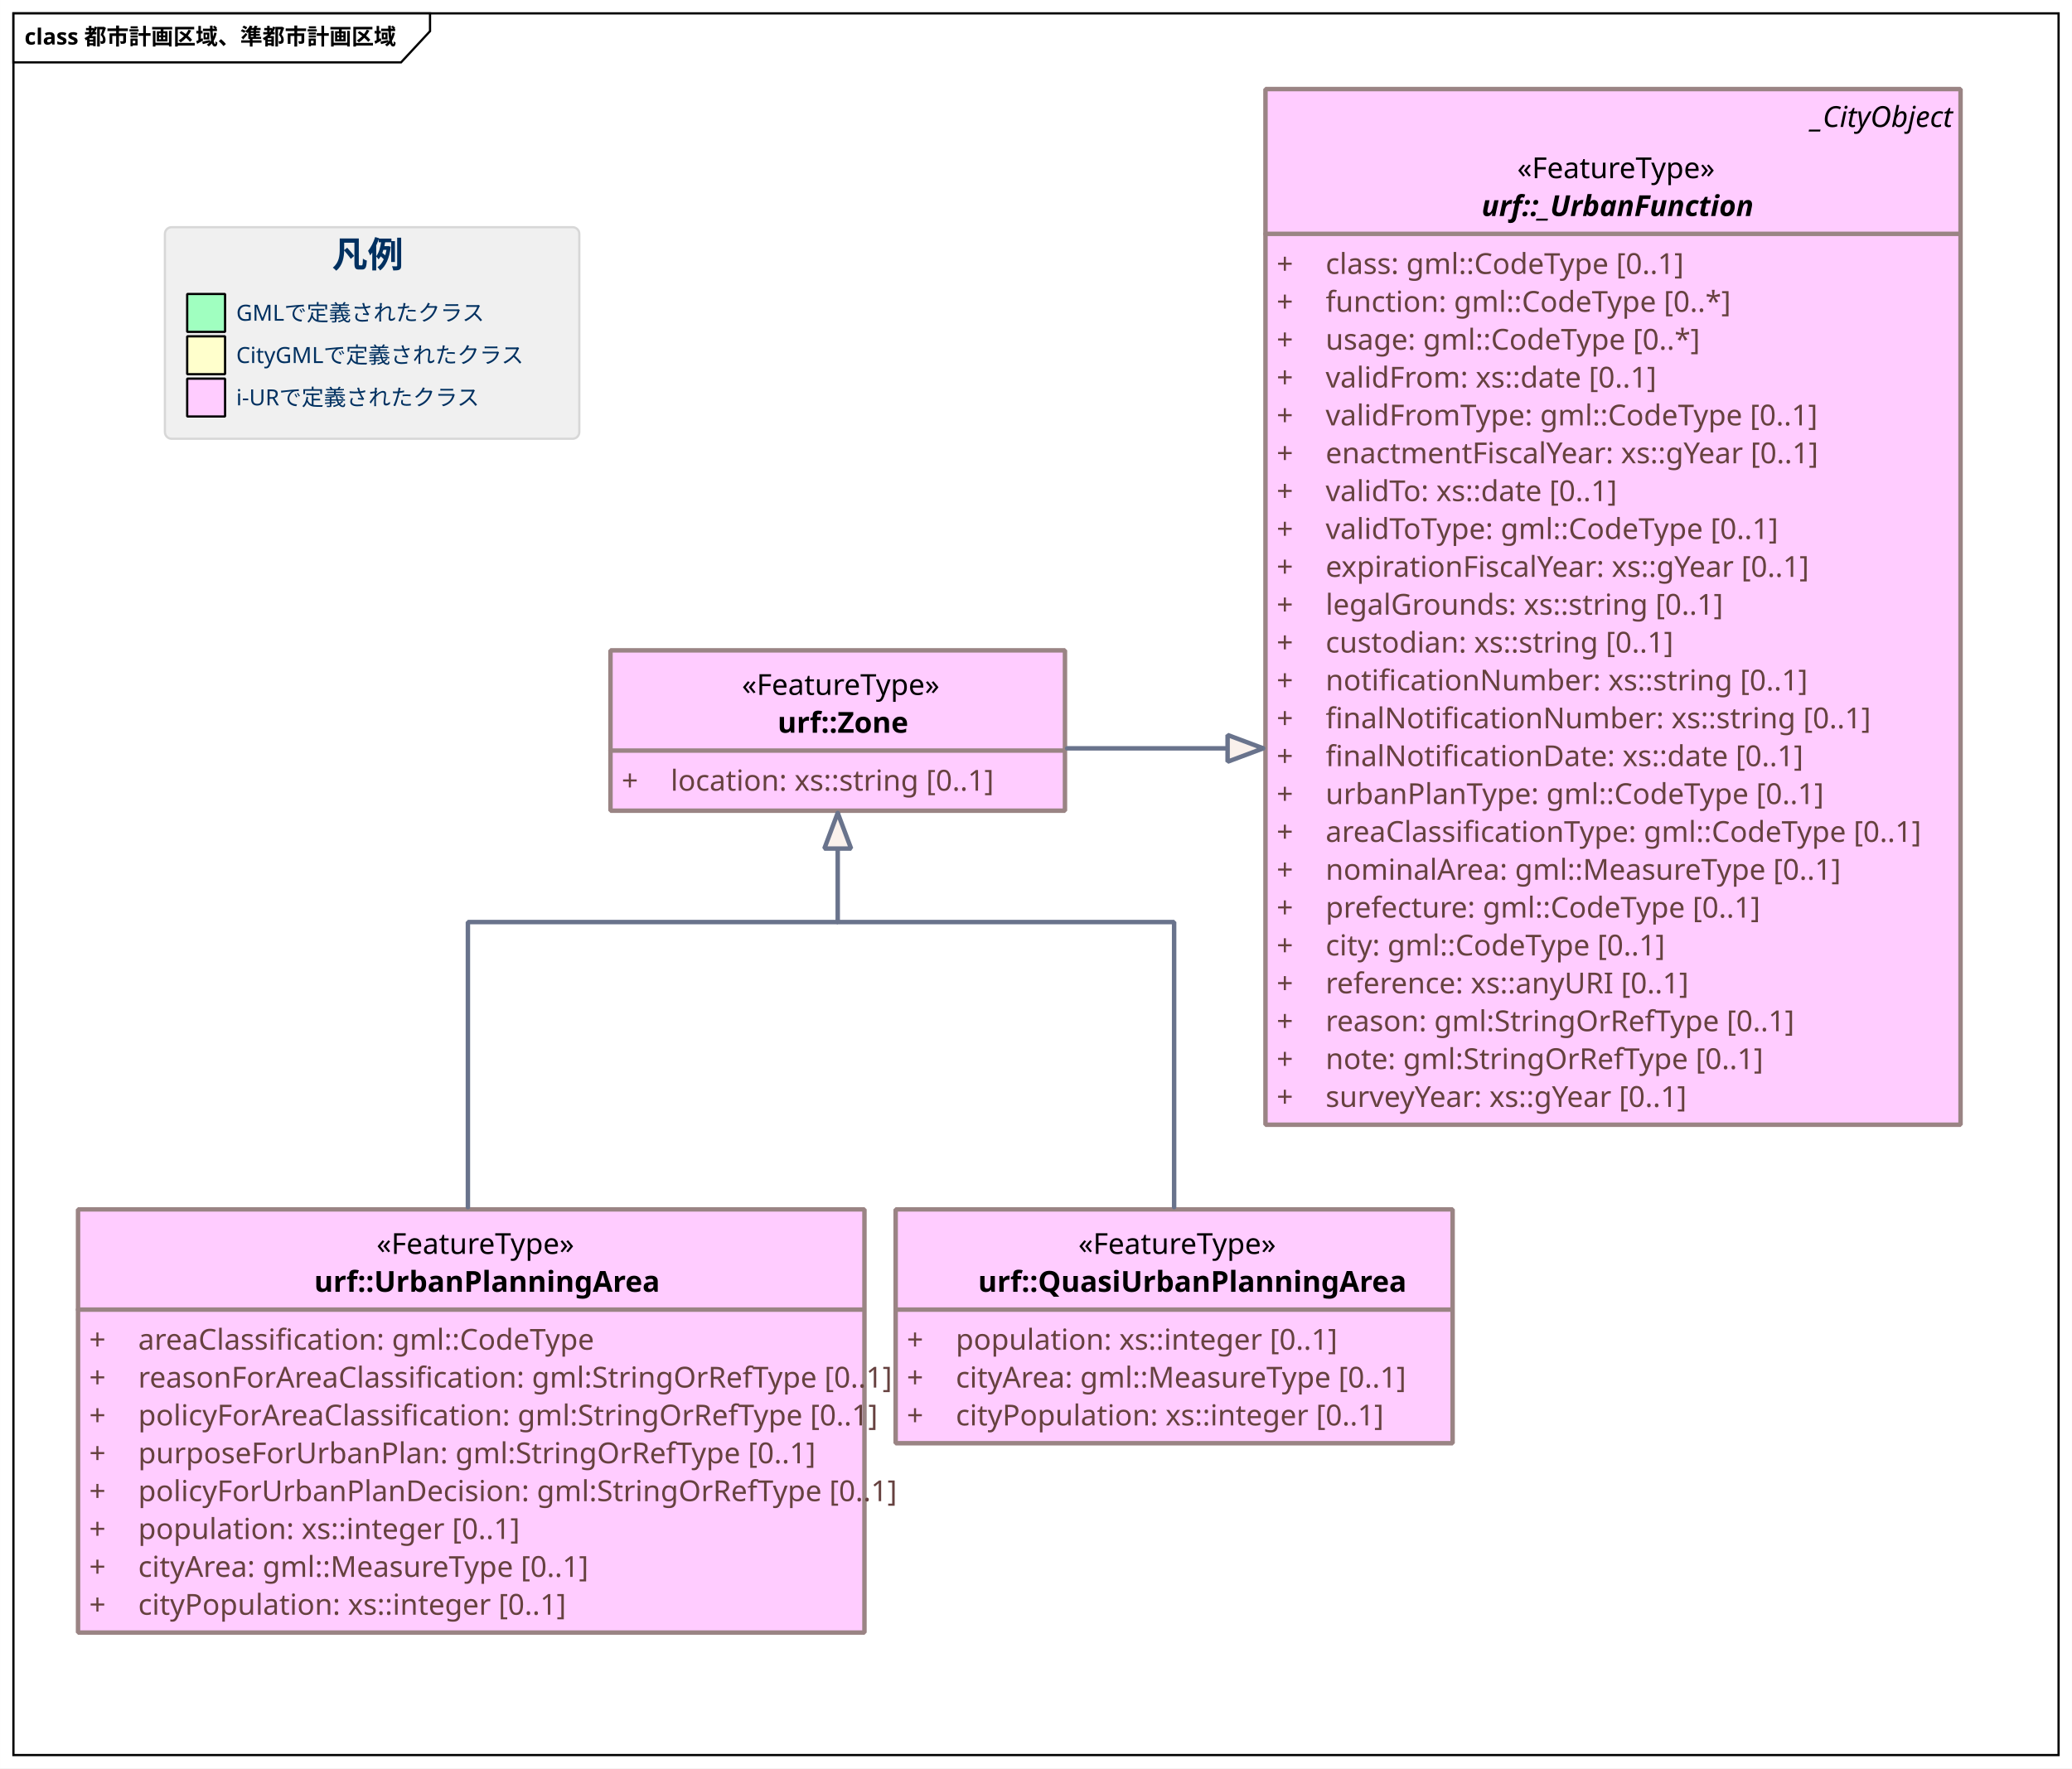
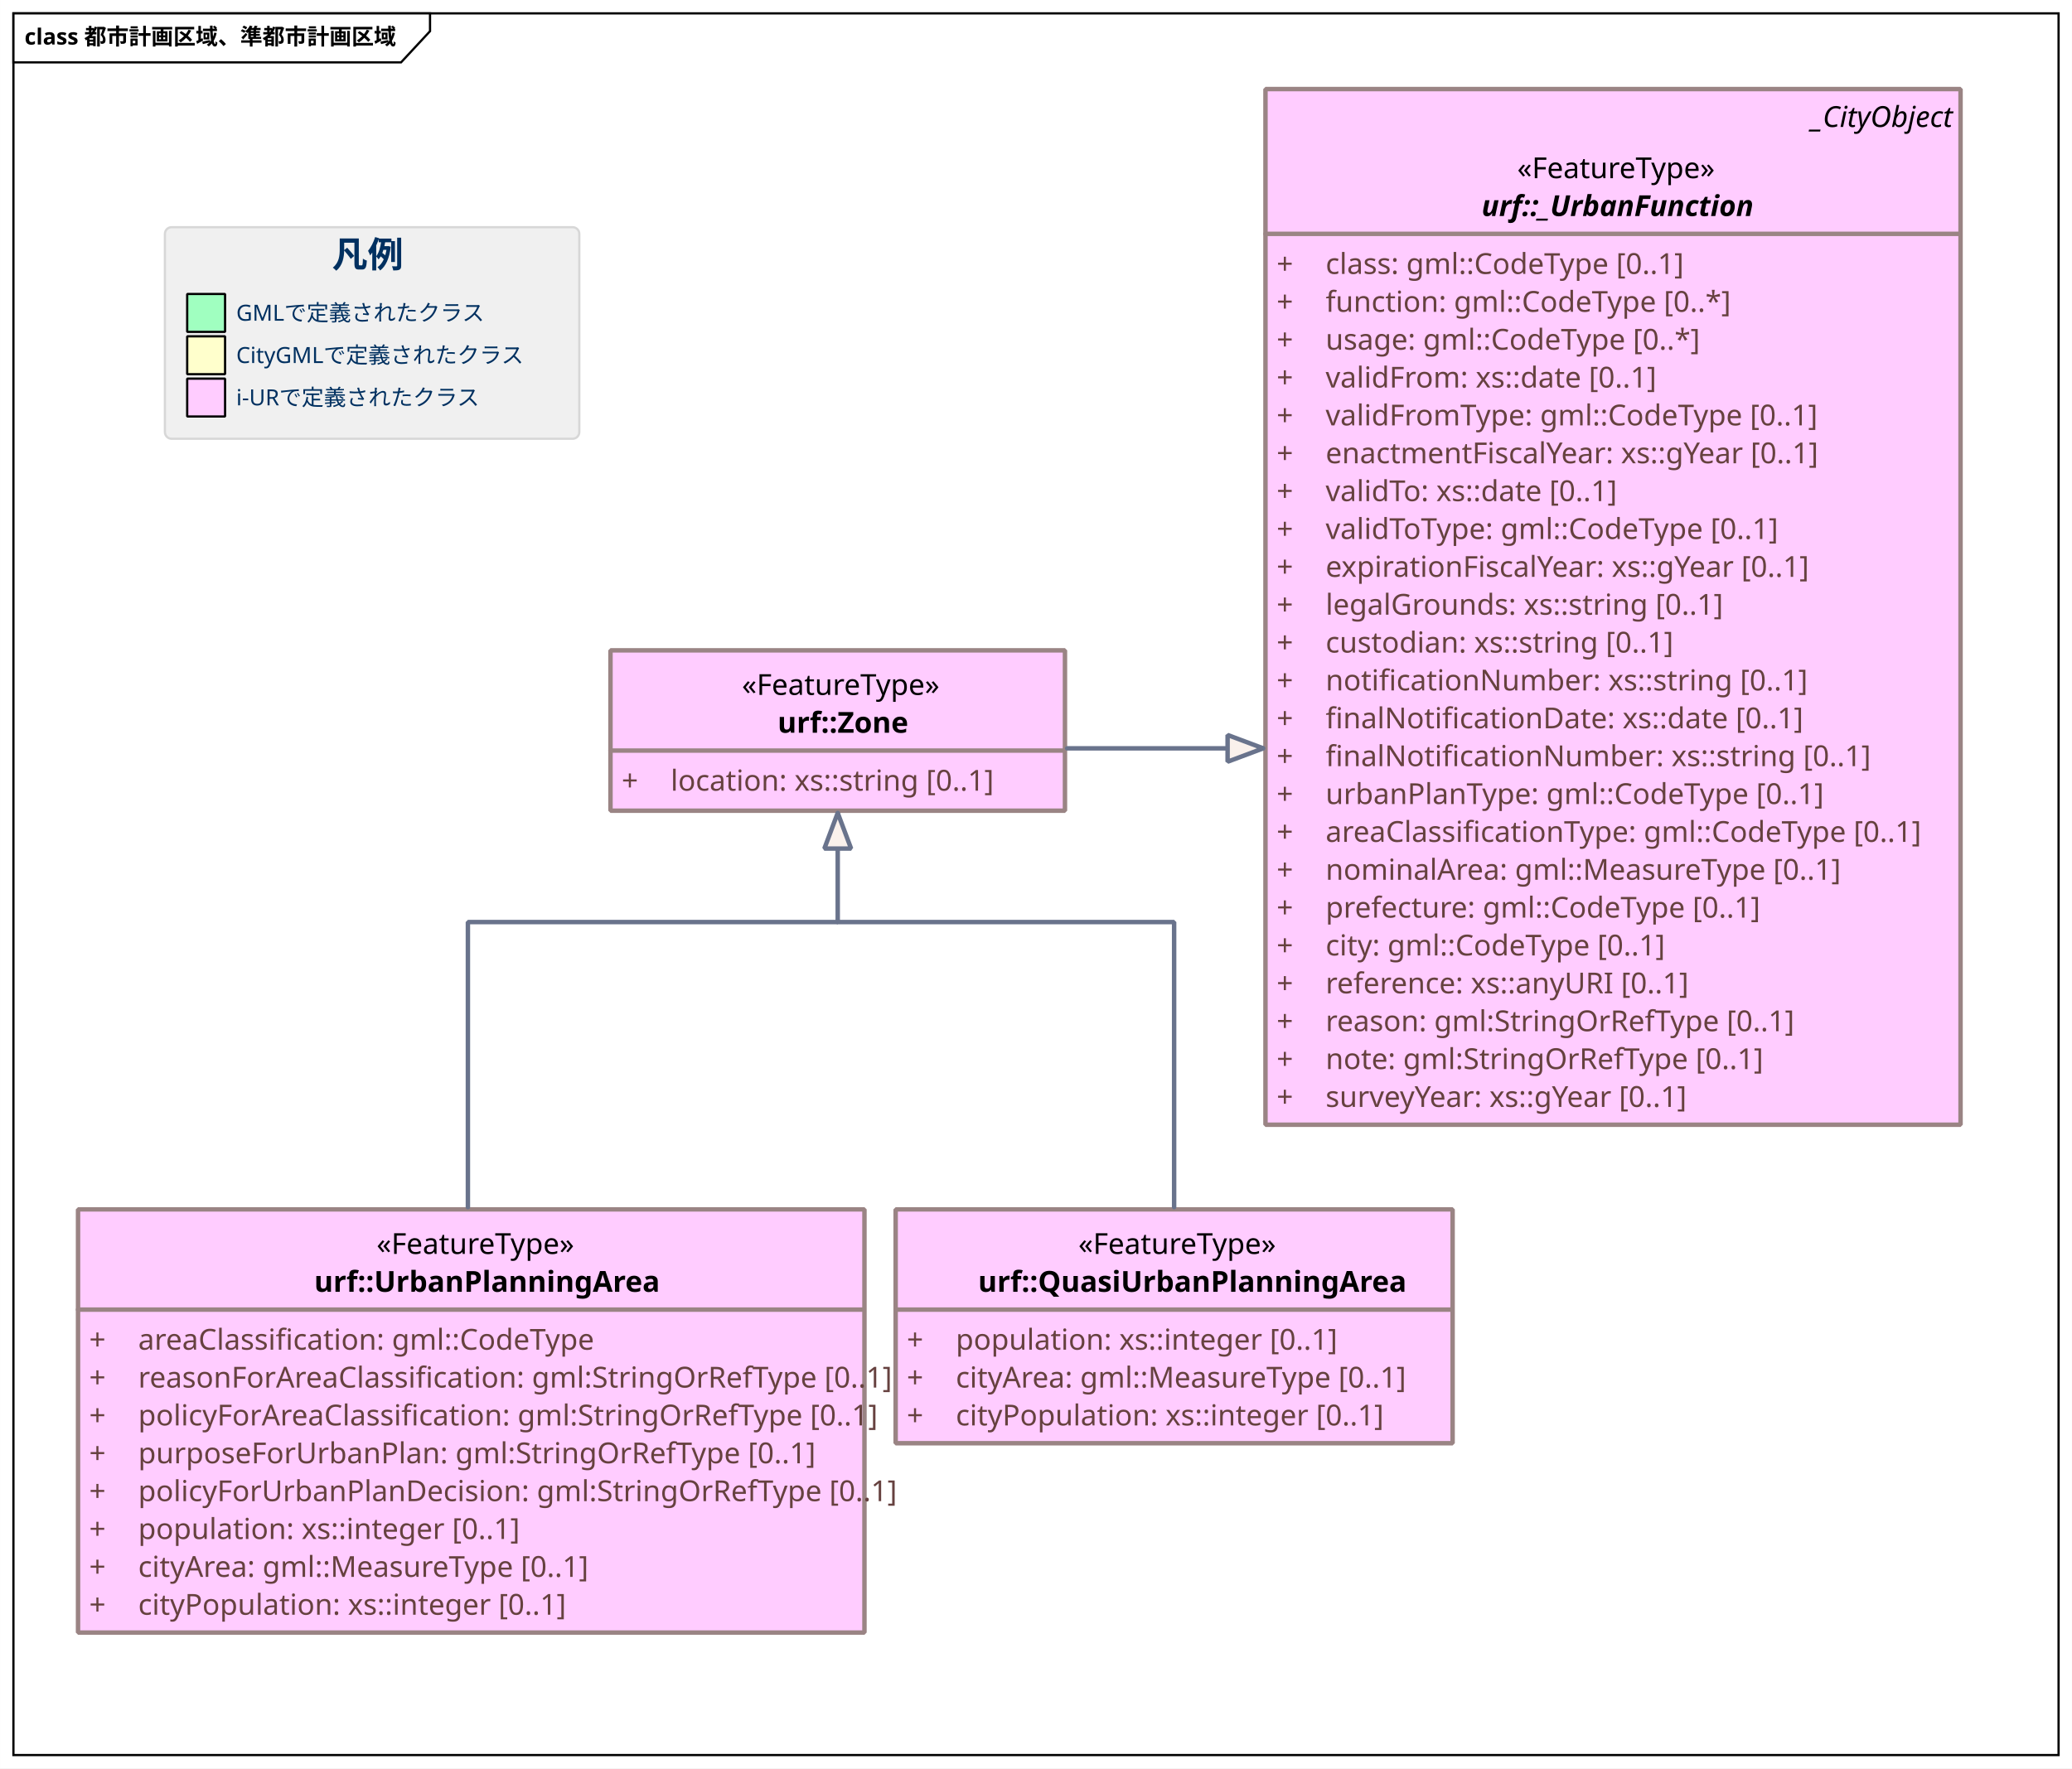
<svg xmlns="http://www.w3.org/2000/svg" width="24.61cm" height="21.01cm" viewBox="0 0 930 794">
  <g style="fill:#FFFFFF;fill-opacity:1.00;">
    <rect x="0" y="0" width="930" height="794" shape-rendering="auto" />
  </g>
  <g style="stroke-width:1;stroke-linecap:square;stroke-linejoin:miter; fill:#000000;fill-opacity:0.00; stroke:#000000; stroke-opacity:1.00">
    <path d="M 6 6 L 6 788 L 924 788 L 924 6 L 6 6" shape-rendering="auto" />
  </g>
  <g style="stroke-width:1;stroke-linecap:square;stroke-linejoin:miter; fill:#FFFFFF;fill-opacity:1.00; stroke:#000000; stroke-opacity:1.00">
    <polygon points="6 28 180 28 193 14 193 6 6 6 6 28" shape-rendering="auto" style="fill-rule:evenodd;" />
  </g>
  <g style="stroke-width:1;stroke-linecap:square;stroke-linejoin:miter; fill:#000000;fill-opacity:1.00; stroke:#000000; stroke-opacity:0.00">
    <text x="11.00" y="20.00" textLength="167" style="font-family:メイリオ; font-weight:700; font-style:normal; font-size:10px; fill:#000000;fill-opacity:1.00; stroke:#000000; stroke-opacity:0.00 stroke-width:0; white-space: pre;" xml:space="preserve" transform="rotate(-0.00 11.00 20.00)">class 都市計画区域、準都市計画区域</text>
  </g>
  <g style="stroke-width:2;stroke-linecap:round;stroke-linejoin:bevel; fill:#FFCCFF;fill-opacity:1.00; stroke:#9A8484; stroke-opacity:1.00">
    <rect x="568" y="40" width="312" height="465" rx="0.00" shape-rendering="auto" />
  </g>
  <g style="stroke-width:1;stroke-linecap:round;stroke-linejoin:bevel; fill:#000000;fill-opacity:1.00; stroke:#000000; stroke-opacity:0.00">
    <text x="813.00" y="57.00" textLength="64" style="font-family:Yu Gothic UI; font-weight:400; font-style:italic; font-size:13px; fill:#000000;fill-opacity:1.00; stroke:#000000; stroke-opacity:0.00 stroke-width:0; white-space: pre;" xml:space="preserve" transform="rotate(-0.00 813.00 57.00)">_CityObject</text>
    <text x="681.00" y="80.00" textLength="85" style="font-family:Yu Gothic UI; font-weight:400; font-style:normal; font-size:13px; fill:#000000;fill-opacity:1.00; stroke:#000000; stroke-opacity:0.00 stroke-width:0; white-space: pre;" xml:space="preserve" transform="rotate(-0.00 681.00 80.00)">«FeatureType»</text>
    <text x="665.00" y="97.00" textLength="118" style="font-family:Yu Gothic UI; font-weight:700; font-style:italic; font-size:13px; fill:#000000;fill-opacity:1.00; stroke:#000000; stroke-opacity:0.00 stroke-width:0; white-space: pre;" xml:space="preserve" transform="rotate(-0.00 665.00 97.00)">urf::_UrbanFunction</text>
  </g>
  <g style="stroke-width:2;stroke-linecap:round;stroke-linejoin:bevel; fill:#000000;fill-opacity:0.00; stroke:#9A8484; stroke-opacity:1.00">
    <path d="M 568 105 L 879 105" shape-rendering="auto" />
  </g>
  <g style="stroke-width:1;stroke-linecap:round;stroke-linejoin:bevel; fill:#66413F;fill-opacity:1.00; stroke:#000000; stroke-opacity:0.00">
    <text x="573.00" y="123.00" textLength="13" style="font-family:Yu Gothic UI; font-weight:400; font-style:normal; font-size:13px; fill:#66413F;fill-opacity:1.00; stroke:#000000; stroke-opacity:0.00 stroke-width:0; white-space: pre;" xml:space="preserve" transform="rotate(-0.00 573.00 123.00)">+ </text>
    <text x="595.00" y="123.00" textLength="154" style="font-family:Yu Gothic UI; font-weight:400; font-style:normal; font-size:13px; fill:#66413F;fill-opacity:1.00; stroke:#000000; stroke-opacity:0.00 stroke-width:0; white-space: pre;" xml:space="preserve" transform="rotate(-0.00 595.00 123.00)">class: gml::CodeType [0..1]</text>
    <text x="573.00" y="140.00" textLength="13" style="font-family:Yu Gothic UI; font-weight:400; font-style:normal; font-size:13px; fill:#66413F;fill-opacity:1.00; stroke:#000000; stroke-opacity:0.00 stroke-width:0; white-space: pre;" xml:space="preserve" transform="rotate(-0.00 573.00 140.00)">+ </text>
    <text x="595.00" y="140.00" textLength="170" style="font-family:Yu Gothic UI; font-weight:400; font-style:normal; font-size:13px; fill:#66413F;fill-opacity:1.00; stroke:#000000; stroke-opacity:0.00 stroke-width:0; white-space: pre;" xml:space="preserve" transform="rotate(-0.00 595.00 140.00)">function: gml::CodeType [0..*]</text>
    <text x="573.00" y="157.00" textLength="13" style="font-family:Yu Gothic UI; font-weight:400; font-style:normal; font-size:13px; fill:#66413F;fill-opacity:1.00; stroke:#000000; stroke-opacity:0.00 stroke-width:0; white-space: pre;" xml:space="preserve" transform="rotate(-0.00 573.00 157.00)">+ </text>
    <text x="595.00" y="157.00" textLength="159" style="font-family:Yu Gothic UI; font-weight:400; font-style:normal; font-size:13px; fill:#66413F;fill-opacity:1.00; stroke:#000000; stroke-opacity:0.00 stroke-width:0; white-space: pre;" xml:space="preserve" transform="rotate(-0.00 595.00 157.00)">usage: gml::CodeType [0..*]</text>
    <text x="573.00" y="174.00" textLength="13" style="font-family:Yu Gothic UI; font-weight:400; font-style:normal; font-size:13px; fill:#66413F;fill-opacity:1.00; stroke:#000000; stroke-opacity:0.00 stroke-width:0; white-space: pre;" xml:space="preserve" transform="rotate(-0.00 573.00 174.00)">+ </text>
    <text x="595.00" y="174.00" textLength="140" style="font-family:Yu Gothic UI; font-weight:400; font-style:normal; font-size:13px; fill:#66413F;fill-opacity:1.00; stroke:#000000; stroke-opacity:0.00 stroke-width:0; white-space: pre;" xml:space="preserve" transform="rotate(-0.00 595.00 174.00)">validFrom: xs::date [0..1]</text>
    <text x="573.00" y="191.00" textLength="13" style="font-family:Yu Gothic UI; font-weight:400; font-style:normal; font-size:13px; fill:#66413F;fill-opacity:1.00; stroke:#000000; stroke-opacity:0.00 stroke-width:0; white-space: pre;" xml:space="preserve" transform="rotate(-0.00 573.00 191.00)">+ </text>
    <text x="595.00" y="191.00" textLength="211" style="font-family:Yu Gothic UI; font-weight:400; font-style:normal; font-size:13px; fill:#66413F;fill-opacity:1.00; stroke:#000000; stroke-opacity:0.00 stroke-width:0; white-space: pre;" xml:space="preserve" transform="rotate(-0.00 595.00 191.00)">validFromType: gml::CodeType [0..1]</text>
    <text x="573.00" y="208.00" textLength="13" style="font-family:Yu Gothic UI; font-weight:400; font-style:normal; font-size:13px; fill:#66413F;fill-opacity:1.00; stroke:#000000; stroke-opacity:0.00 stroke-width:0; white-space: pre;" xml:space="preserve" transform="rotate(-0.00 573.00 208.00)">+ </text>
    <text x="595.00" y="208.00" textLength="208" style="font-family:Yu Gothic UI; font-weight:400; font-style:normal; font-size:13px; fill:#66413F;fill-opacity:1.00; stroke:#000000; stroke-opacity:0.00 stroke-width:0; white-space: pre;" xml:space="preserve" transform="rotate(-0.00 595.00 208.00)">enactmentFiscalYear: xs::gYear [0..1]</text>
    <text x="573.00" y="225.00" textLength="13" style="font-family:Yu Gothic UI; font-weight:400; font-style:normal; font-size:13px; fill:#66413F;fill-opacity:1.00; stroke:#000000; stroke-opacity:0.00 stroke-width:0; white-space: pre;" xml:space="preserve" transform="rotate(-0.00 573.00 225.00)">+ </text>
    <text x="595.00" y="225.00" textLength="125" style="font-family:Yu Gothic UI; font-weight:400; font-style:normal; font-size:13px; fill:#66413F;fill-opacity:1.00; stroke:#000000; stroke-opacity:0.00 stroke-width:0; white-space: pre;" xml:space="preserve" transform="rotate(-0.00 595.00 225.00)">validTo: xs::date [0..1]</text>
    <text x="573.00" y="242.00" textLength="13" style="font-family:Yu Gothic UI; font-weight:400; font-style:normal; font-size:13px; fill:#66413F;fill-opacity:1.00; stroke:#000000; stroke-opacity:0.00 stroke-width:0; white-space: pre;" xml:space="preserve" transform="rotate(-0.00 573.00 242.00)">+ </text>
    <text x="595.00" y="242.00" textLength="196" style="font-family:Yu Gothic UI; font-weight:400; font-style:normal; font-size:13px; fill:#66413F;fill-opacity:1.00; stroke:#000000; stroke-opacity:0.00 stroke-width:0; white-space: pre;" xml:space="preserve" transform="rotate(-0.00 595.00 242.00)">validToType: gml::CodeType [0..1]</text>
    <text x="573.00" y="259.00" textLength="13" style="font-family:Yu Gothic UI; font-weight:400; font-style:normal; font-size:13px; fill:#66413F;fill-opacity:1.00; stroke:#000000; stroke-opacity:0.00 stroke-width:0; white-space: pre;" xml:space="preserve" transform="rotate(-0.00 573.00 259.00)">+ </text>
    <text x="595.00" y="259.00" textLength="206" style="font-family:Yu Gothic UI; font-weight:400; font-style:normal; font-size:13px; fill:#66413F;fill-opacity:1.00; stroke:#000000; stroke-opacity:0.00 stroke-width:0; white-space: pre;" xml:space="preserve" transform="rotate(-0.00 595.00 259.00)">expirationFiscalYear: xs::gYear [0..1]</text>
    <text x="573.00" y="276.00" textLength="13" style="font-family:Yu Gothic UI; font-weight:400; font-style:normal; font-size:13px; fill:#66413F;fill-opacity:1.00; stroke:#000000; stroke-opacity:0.00 stroke-width:0; white-space: pre;" xml:space="preserve" transform="rotate(-0.00 573.00 276.00)">+ </text>
    <text x="595.00" y="276.00" textLength="168" style="font-family:Yu Gothic UI; font-weight:400; font-style:normal; font-size:13px; fill:#66413F;fill-opacity:1.00; stroke:#000000; stroke-opacity:0.00 stroke-width:0; white-space: pre;" xml:space="preserve" transform="rotate(-0.00 595.00 276.00)">legalGrounds: xs::string [0..1]</text>
    <text x="573.00" y="293.00" textLength="13" style="font-family:Yu Gothic UI; font-weight:400; font-style:normal; font-size:13px; fill:#66413F;fill-opacity:1.00; stroke:#000000; stroke-opacity:0.00 stroke-width:0; white-space: pre;" xml:space="preserve" transform="rotate(-0.00 573.00 293.00)">+ </text>
    <text x="595.00" y="293.00" textLength="146" style="font-family:Yu Gothic UI; font-weight:400; font-style:normal; font-size:13px; fill:#66413F;fill-opacity:1.00; stroke:#000000; stroke-opacity:0.00 stroke-width:0; white-space: pre;" xml:space="preserve" transform="rotate(-0.00 595.00 293.00)">custodian: xs::string [0..1]</text>
    <text x="573.00" y="310.00" textLength="13" style="font-family:Yu Gothic UI; font-weight:400; font-style:normal; font-size:13px; fill:#66413F;fill-opacity:1.00; stroke:#000000; stroke-opacity:0.00 stroke-width:0; white-space: pre;" xml:space="preserve" transform="rotate(-0.00 573.00 310.00)">+ </text>
    <text x="595.00" y="310.00" textLength="202" style="font-family:Yu Gothic UI; font-weight:400; font-style:normal; font-size:13px; fill:#66413F;fill-opacity:1.00; stroke:#000000; stroke-opacity:0.00 stroke-width:0; white-space: pre;" xml:space="preserve" transform="rotate(-0.00 595.00 310.00)">notificationNumber: xs::string [0..1]</text>
    <text x="573.00" y="327.00" textLength="13" style="font-family:Yu Gothic UI; font-weight:400; font-style:normal; font-size:13px; fill:#66413F;fill-opacity:1.00; stroke:#000000; stroke-opacity:0.00 stroke-width:0; white-space: pre;" xml:space="preserve" transform="rotate(-0.00 573.00 327.00)">+ </text>
-     <text x="595.00" y="327.00" textLength="229" style="font-family:Yu Gothic UI; font-weight:400; font-style:normal; font-size:13px; fill:#66413F;fill-opacity:1.00; stroke:#000000; stroke-opacity:0.00 stroke-width:0; white-space: pre;" xml:space="preserve" transform="rotate(-0.00 595.00 327.00)">finalNotificationNumber: xs::string [0..1]</text>
+     <text x="595.00" y="327.00" textLength="201" style="font-family:Yu Gothic UI; font-weight:400; font-style:normal; font-size:13px; fill:#66413F;fill-opacity:1.00; stroke:#000000; stroke-opacity:0.00 stroke-width:0; white-space: pre;" xml:space="preserve" transform="rotate(-0.00 595.00 327.00)">finalNotificationDate: xs::date [0..1]</text>
    <text x="573.00" y="344.00" textLength="13" style="font-family:Yu Gothic UI; font-weight:400; font-style:normal; font-size:13px; fill:#66413F;fill-opacity:1.00; stroke:#000000; stroke-opacity:0.00 stroke-width:0; white-space: pre;" xml:space="preserve" transform="rotate(-0.00 573.00 344.00)">+ </text>
-     <text x="595.00" y="344.00" textLength="201" style="font-family:Yu Gothic UI; font-weight:400; font-style:normal; font-size:13px; fill:#66413F;fill-opacity:1.00; stroke:#000000; stroke-opacity:0.00 stroke-width:0; white-space: pre;" xml:space="preserve" transform="rotate(-0.00 595.00 344.00)">finalNotificationDate: xs::date [0..1]</text>
+     <text x="595.00" y="344.00" textLength="229" style="font-family:Yu Gothic UI; font-weight:400; font-style:normal; font-size:13px; fill:#66413F;fill-opacity:1.00; stroke:#000000; stroke-opacity:0.00 stroke-width:0; white-space: pre;" xml:space="preserve" transform="rotate(-0.00 595.00 344.00)">finalNotificationNumber: xs::string [0..1]</text>
    <text x="573.00" y="361.00" textLength="13" style="font-family:Yu Gothic UI; font-weight:400; font-style:normal; font-size:13px; fill:#66413F;fill-opacity:1.00; stroke:#000000; stroke-opacity:0.00 stroke-width:0; white-space: pre;" xml:space="preserve" transform="rotate(-0.00 573.00 361.00)">+ </text>
    <text x="595.00" y="361.00" textLength="212" style="font-family:Yu Gothic UI; font-weight:400; font-style:normal; font-size:13px; fill:#66413F;fill-opacity:1.00; stroke:#000000; stroke-opacity:0.00 stroke-width:0; white-space: pre;" xml:space="preserve" transform="rotate(-0.00 595.00 361.00)">urbanPlanType: gml::CodeType [0..1]</text>
    <text x="573.00" y="378.00" textLength="13" style="font-family:Yu Gothic UI; font-weight:400; font-style:normal; font-size:13px; fill:#66413F;fill-opacity:1.00; stroke:#000000; stroke-opacity:0.00 stroke-width:0; white-space: pre;" xml:space="preserve" transform="rotate(-0.00 573.00 378.00)">+ </text>
    <text x="595.00" y="378.00" textLength="255" style="font-family:Yu Gothic UI; font-weight:400; font-style:normal; font-size:13px; fill:#66413F;fill-opacity:1.00; stroke:#000000; stroke-opacity:0.00 stroke-width:0; white-space: pre;" xml:space="preserve" transform="rotate(-0.00 595.00 378.00)">areaClassificationType: gml::CodeType [0..1]</text>
    <text x="573.00" y="395.00" textLength="13" style="font-family:Yu Gothic UI; font-weight:400; font-style:normal; font-size:13px; fill:#66413F;fill-opacity:1.00; stroke:#000000; stroke-opacity:0.00 stroke-width:0; white-space: pre;" xml:space="preserve" transform="rotate(-0.00 573.00 395.00)">+ </text>
    <text x="595.00" y="395.00" textLength="219" style="font-family:Yu Gothic UI; font-weight:400; font-style:normal; font-size:13px; fill:#66413F;fill-opacity:1.00; stroke:#000000; stroke-opacity:0.00 stroke-width:0; white-space: pre;" xml:space="preserve" transform="rotate(-0.00 595.00 395.00)">nominalArea: gml::MeasureType [0..1]</text>
    <text x="573.00" y="412.00" textLength="13" style="font-family:Yu Gothic UI; font-weight:400; font-style:normal; font-size:13px; fill:#66413F;fill-opacity:1.00; stroke:#000000; stroke-opacity:0.00 stroke-width:0; white-space: pre;" xml:space="preserve" transform="rotate(-0.00 573.00 412.00)">+ </text>
    <text x="595.00" y="412.00" textLength="186" style="font-family:Yu Gothic UI; font-weight:400; font-style:normal; font-size:13px; fill:#66413F;fill-opacity:1.00; stroke:#000000; stroke-opacity:0.00 stroke-width:0; white-space: pre;" xml:space="preserve" transform="rotate(-0.00 595.00 412.00)">prefecture: gml::CodeType [0..1]</text>
    <text x="573.00" y="429.00" textLength="13" style="font-family:Yu Gothic UI; font-weight:400; font-style:normal; font-size:13px; fill:#66413F;fill-opacity:1.00; stroke:#000000; stroke-opacity:0.00 stroke-width:0; white-space: pre;" xml:space="preserve" transform="rotate(-0.00 573.00 429.00)">+ </text>
    <text x="595.00" y="429.00" textLength="145" style="font-family:Yu Gothic UI; font-weight:400; font-style:normal; font-size:13px; fill:#66413F;fill-opacity:1.00; stroke:#000000; stroke-opacity:0.00 stroke-width:0; white-space: pre;" xml:space="preserve" transform="rotate(-0.00 595.00 429.00)">city: gml::CodeType [0..1]</text>
    <text x="573.00" y="446.00" textLength="13" style="font-family:Yu Gothic UI; font-weight:400; font-style:normal; font-size:13px; fill:#66413F;fill-opacity:1.00; stroke:#000000; stroke-opacity:0.00 stroke-width:0; white-space: pre;" xml:space="preserve" transform="rotate(-0.00 573.00 446.00)">+ </text>
    <text x="595.00" y="446.00" textLength="152" style="font-family:Yu Gothic UI; font-weight:400; font-style:normal; font-size:13px; fill:#66413F;fill-opacity:1.00; stroke:#000000; stroke-opacity:0.00 stroke-width:0; white-space: pre;" xml:space="preserve" transform="rotate(-0.00 595.00 446.00)">reference: xs::anyURI [0..1]</text>
    <text x="573.00" y="463.00" textLength="13" style="font-family:Yu Gothic UI; font-weight:400; font-style:normal; font-size:13px; fill:#66413F;fill-opacity:1.00; stroke:#000000; stroke-opacity:0.00 stroke-width:0; white-space: pre;" xml:space="preserve" transform="rotate(-0.00 573.00 463.00)">+ </text>
    <text x="595.00" y="463.00" textLength="200" style="font-family:Yu Gothic UI; font-weight:400; font-style:normal; font-size:13px; fill:#66413F;fill-opacity:1.00; stroke:#000000; stroke-opacity:0.00 stroke-width:0; white-space: pre;" xml:space="preserve" transform="rotate(-0.00 595.00 463.00)">reason: gml:StringOrRefType [0..1]</text>
    <text x="573.00" y="480.00" textLength="13" style="font-family:Yu Gothic UI; font-weight:400; font-style:normal; font-size:13px; fill:#66413F;fill-opacity:1.00; stroke:#000000; stroke-opacity:0.00 stroke-width:0; white-space: pre;" xml:space="preserve" transform="rotate(-0.00 573.00 480.00)">+ </text>
    <text x="595.00" y="480.00" textLength="186" style="font-family:Yu Gothic UI; font-weight:400; font-style:normal; font-size:13px; fill:#66413F;fill-opacity:1.00; stroke:#000000; stroke-opacity:0.00 stroke-width:0; white-space: pre;" xml:space="preserve" transform="rotate(-0.00 595.00 480.00)">note: gml:StringOrRefType [0..1]</text>
    <text x="573.00" y="497.00" textLength="13" style="font-family:Yu Gothic UI; font-weight:400; font-style:normal; font-size:13px; fill:#66413F;fill-opacity:1.00; stroke:#000000; stroke-opacity:0.00 stroke-width:0; white-space: pre;" xml:space="preserve" transform="rotate(-0.00 573.00 497.00)">+ </text>
    <text x="595.00" y="497.00" textLength="154" style="font-family:Yu Gothic UI; font-weight:400; font-style:normal; font-size:13px; fill:#66413F;fill-opacity:1.00; stroke:#000000; stroke-opacity:0.00 stroke-width:0; white-space: pre;" xml:space="preserve" transform="rotate(-0.00 595.00 497.00)">surveyYear: xs::gYear [0..1]</text>
  </g>
  <g style="stroke-width:2;stroke-linecap:round;stroke-linejoin:bevel; fill:#FFCCFF;fill-opacity:1.00; stroke:#9A8484; stroke-opacity:1.00">
    <rect x="35" y="543" width="353" height="190" rx="0.00" shape-rendering="auto" />
  </g>
  <g style="stroke-width:1;stroke-linecap:round;stroke-linejoin:bevel; fill:#000000;fill-opacity:1.00; stroke:#000000; stroke-opacity:0.00">
    <text x="169.00" y="563.00" textLength="85" style="font-family:Yu Gothic UI; font-weight:400; font-style:normal; font-size:13px; fill:#000000;fill-opacity:1.00; stroke:#000000; stroke-opacity:0.00 stroke-width:0; white-space: pre;" xml:space="preserve" transform="rotate(-0.00 169.00 563.00)">«FeatureType»</text>
    <text x="141.00" y="580.00" textLength="141" style="font-family:Yu Gothic UI; font-weight:700; font-style:normal; font-size:13px; fill:#000000;fill-opacity:1.00; stroke:#000000; stroke-opacity:0.00 stroke-width:0; white-space: pre;" xml:space="preserve" transform="rotate(-0.00 141.00 580.00)">urf::UrbanPlanningArea</text>
  </g>
  <g style="stroke-width:2;stroke-linecap:round;stroke-linejoin:bevel; fill:#000000;fill-opacity:0.00; stroke:#9A8484; stroke-opacity:1.00">
    <path d="M 35 588 L 387 588" shape-rendering="auto" />
  </g>
  <g style="stroke-width:1;stroke-linecap:round;stroke-linejoin:bevel; fill:#66413F;fill-opacity:1.00; stroke:#000000; stroke-opacity:0.00">
    <text x="40.00" y="606.00" textLength="13" style="font-family:Yu Gothic UI; font-weight:400; font-style:normal; font-size:13px; fill:#66413F;fill-opacity:1.00; stroke:#000000; stroke-opacity:0.00 stroke-width:0; white-space: pre;" xml:space="preserve" transform="rotate(-0.00 40.00 606.00)">+ </text>
    <text x="62.00" y="606.00" textLength="195" style="font-family:Yu Gothic UI; font-weight:400; font-style:normal; font-size:13px; fill:#66413F;fill-opacity:1.00; stroke:#000000; stroke-opacity:0.00 stroke-width:0; white-space: pre;" xml:space="preserve" transform="rotate(-0.00 62.00 606.00)">areaClassification: gml::CodeType</text>
    <text x="40.00" y="623.00" textLength="13" style="font-family:Yu Gothic UI; font-weight:400; font-style:normal; font-size:13px; fill:#66413F;fill-opacity:1.00; stroke:#000000; stroke-opacity:0.00 stroke-width:0; white-space: pre;" xml:space="preserve" transform="rotate(-0.00 40.00 623.00)">+ </text>
    <text x="62.00" y="623.00" textLength="321" style="font-family:Yu Gothic UI; font-weight:400; font-style:normal; font-size:13px; fill:#66413F;fill-opacity:1.00; stroke:#000000; stroke-opacity:0.00 stroke-width:0; white-space: pre;" xml:space="preserve" transform="rotate(-0.00 62.00 623.00)">reasonForAreaClassification: gml:StringOrRefType [0..1]</text>
    <text x="40.00" y="640.00" textLength="13" style="font-family:Yu Gothic UI; font-weight:400; font-style:normal; font-size:13px; fill:#66413F;fill-opacity:1.00; stroke:#000000; stroke-opacity:0.00 stroke-width:0; white-space: pre;" xml:space="preserve" transform="rotate(-0.00 40.00 640.00)">+ </text>
    <text x="62.00" y="640.00" textLength="315" style="font-family:Yu Gothic UI; font-weight:400; font-style:normal; font-size:13px; fill:#66413F;fill-opacity:1.00; stroke:#000000; stroke-opacity:0.00 stroke-width:0; white-space: pre;" xml:space="preserve" transform="rotate(-0.00 62.00 640.00)">policyForAreaClassification: gml:StringOrRefType [0..1]</text>
    <text x="40.00" y="657.00" textLength="13" style="font-family:Yu Gothic UI; font-weight:400; font-style:normal; font-size:13px; fill:#66413F;fill-opacity:1.00; stroke:#000000; stroke-opacity:0.00 stroke-width:0; white-space: pre;" xml:space="preserve" transform="rotate(-0.00 40.00 657.00)">+ </text>
    <text x="62.00" y="657.00" textLength="288" style="font-family:Yu Gothic UI; font-weight:400; font-style:normal; font-size:13px; fill:#66413F;fill-opacity:1.00; stroke:#000000; stroke-opacity:0.00 stroke-width:0; white-space: pre;" xml:space="preserve" transform="rotate(-0.00 62.00 657.00)">purposeForUrbanPlan: gml:StringOrRefType [0..1]</text>
    <text x="40.00" y="674.00" textLength="13" style="font-family:Yu Gothic UI; font-weight:400; font-style:normal; font-size:13px; fill:#66413F;fill-opacity:1.00; stroke:#000000; stroke-opacity:0.00 stroke-width:0; white-space: pre;" xml:space="preserve" transform="rotate(-0.00 40.00 674.00)">+ </text>
    <text x="62.00" y="674.00" textLength="322" style="font-family:Yu Gothic UI; font-weight:400; font-style:normal; font-size:13px; fill:#66413F;fill-opacity:1.00; stroke:#000000; stroke-opacity:0.00 stroke-width:0; white-space: pre;" xml:space="preserve" transform="rotate(-0.00 62.00 674.00)">policyForUrbanPlanDecision: gml:StringOrRefType [0..1]</text>
    <text x="40.00" y="691.00" textLength="13" style="font-family:Yu Gothic UI; font-weight:400; font-style:normal; font-size:13px; fill:#66413F;fill-opacity:1.00; stroke:#000000; stroke-opacity:0.00 stroke-width:0; white-space: pre;" xml:space="preserve" transform="rotate(-0.00 40.00 691.00)">+ </text>
    <text x="62.00" y="691.00" textLength="161" style="font-family:Yu Gothic UI; font-weight:400; font-style:normal; font-size:13px; fill:#66413F;fill-opacity:1.00; stroke:#000000; stroke-opacity:0.00 stroke-width:0; white-space: pre;" xml:space="preserve" transform="rotate(-0.00 62.00 691.00)">population: xs::integer [0..1]</text>
    <text x="40.00" y="708.00" textLength="13" style="font-family:Yu Gothic UI; font-weight:400; font-style:normal; font-size:13px; fill:#66413F;fill-opacity:1.00; stroke:#000000; stroke-opacity:0.00 stroke-width:0; white-space: pre;" xml:space="preserve" transform="rotate(-0.00 40.00 708.00)">+ </text>
    <text x="62.00" y="708.00" textLength="192" style="font-family:Yu Gothic UI; font-weight:400; font-style:normal; font-size:13px; fill:#66413F;fill-opacity:1.00; stroke:#000000; stroke-opacity:0.00 stroke-width:0; white-space: pre;" xml:space="preserve" transform="rotate(-0.00 62.00 708.00)">cityArea: gml::MeasureType [0..1]</text>
    <text x="40.00" y="725.00" textLength="13" style="font-family:Yu Gothic UI; font-weight:400; font-style:normal; font-size:13px; fill:#66413F;fill-opacity:1.00; stroke:#000000; stroke-opacity:0.00 stroke-width:0; white-space: pre;" xml:space="preserve" transform="rotate(-0.00 40.00 725.00)">+ </text>
    <text x="62.00" y="725.00" textLength="179" style="font-family:Yu Gothic UI; font-weight:400; font-style:normal; font-size:13px; fill:#66413F;fill-opacity:1.00; stroke:#000000; stroke-opacity:0.00 stroke-width:0; white-space: pre;" xml:space="preserve" transform="rotate(-0.00 62.00 725.00)">cityPopulation: xs::integer [0..1]</text>
  </g>
  <g style="stroke-width:2;stroke-linecap:round;stroke-linejoin:bevel; fill:#FFCCFF;fill-opacity:1.00; stroke:#9A8484; stroke-opacity:1.00">
    <rect x="274" y="292" width="204" height="72" rx="0.00" shape-rendering="auto" />
  </g>
  <g style="stroke-width:1;stroke-linecap:round;stroke-linejoin:bevel; fill:#000000;fill-opacity:1.00; stroke:#000000; stroke-opacity:0.00">
    <text x="333.00" y="312.00" textLength="85" style="font-family:Yu Gothic UI; font-weight:400; font-style:normal; font-size:13px; fill:#000000;fill-opacity:1.00; stroke:#000000; stroke-opacity:0.00 stroke-width:0; white-space: pre;" xml:space="preserve" transform="rotate(-0.00 333.00 312.00)">«FeatureType»</text>
    <text x="349.00" y="329.00" textLength="54" style="font-family:Yu Gothic UI; font-weight:700; font-style:normal; font-size:13px; fill:#000000;fill-opacity:1.00; stroke:#000000; stroke-opacity:0.00 stroke-width:0; white-space: pre;" xml:space="preserve" transform="rotate(-0.00 349.00 329.00)">urf::Zone</text>
  </g>
  <g style="stroke-width:2;stroke-linecap:round;stroke-linejoin:bevel; fill:#000000;fill-opacity:0.00; stroke:#9A8484; stroke-opacity:1.00">
    <path d="M 274 337 L 477 337" shape-rendering="auto" />
  </g>
  <g style="stroke-width:1;stroke-linecap:round;stroke-linejoin:bevel; fill:#66413F;fill-opacity:1.00; stroke:#000000; stroke-opacity:0.00">
    <text x="279.00" y="355.00" textLength="13" style="font-family:Yu Gothic UI; font-weight:400; font-style:normal; font-size:13px; fill:#66413F;fill-opacity:1.00; stroke:#000000; stroke-opacity:0.00 stroke-width:0; white-space: pre;" xml:space="preserve" transform="rotate(-0.00 279.00 355.00)">+ </text>
    <text x="301.00" y="355.00" textLength="136" style="font-family:Yu Gothic UI; font-weight:400; font-style:normal; font-size:13px; fill:#66413F;fill-opacity:1.00; stroke:#000000; stroke-opacity:0.00 stroke-width:0; white-space: pre;" xml:space="preserve" transform="rotate(-0.00 301.00 355.00)">location: xs::string [0..1]</text>
  </g>
  <g style="stroke-width:2;stroke-linecap:round;stroke-linejoin:bevel; fill:#FFCCFF;fill-opacity:1.00; stroke:#9A8484; stroke-opacity:1.00">
    <rect x="402" y="543" width="250" height="105" rx="0.00" shape-rendering="auto" />
  </g>
  <g style="stroke-width:1;stroke-linecap:round;stroke-linejoin:bevel; fill:#000000;fill-opacity:1.00; stroke:#000000; stroke-opacity:0.00">
    <text x="484.00" y="563.00" textLength="85" style="font-family:Yu Gothic UI; font-weight:400; font-style:normal; font-size:13px; fill:#000000;fill-opacity:1.00; stroke:#000000; stroke-opacity:0.00 stroke-width:0; white-space: pre;" xml:space="preserve" transform="rotate(-0.00 484.00 563.00)">«FeatureType»</text>
    <text x="439.00" y="580.00" textLength="175" style="font-family:Yu Gothic UI; font-weight:700; font-style:normal; font-size:13px; fill:#000000;fill-opacity:1.00; stroke:#000000; stroke-opacity:0.00 stroke-width:0; white-space: pre;" xml:space="preserve" transform="rotate(-0.00 439.00 580.00)">urf::QuasiUrbanPlanningArea</text>
  </g>
  <g style="stroke-width:2;stroke-linecap:round;stroke-linejoin:bevel; fill:#000000;fill-opacity:0.00; stroke:#9A8484; stroke-opacity:1.00">
    <path d="M 402 588 L 651 588" shape-rendering="auto" />
  </g>
  <g style="stroke-width:1;stroke-linecap:round;stroke-linejoin:bevel; fill:#66413F;fill-opacity:1.00; stroke:#000000; stroke-opacity:0.00">
    <text x="407.00" y="606.00" textLength="13" style="font-family:Yu Gothic UI; font-weight:400; font-style:normal; font-size:13px; fill:#66413F;fill-opacity:1.00; stroke:#000000; stroke-opacity:0.00 stroke-width:0; white-space: pre;" xml:space="preserve" transform="rotate(-0.00 407.00 606.00)">+ </text>
    <text x="429.00" y="606.00" textLength="161" style="font-family:Yu Gothic UI; font-weight:400; font-style:normal; font-size:13px; fill:#66413F;fill-opacity:1.00; stroke:#000000; stroke-opacity:0.00 stroke-width:0; white-space: pre;" xml:space="preserve" transform="rotate(-0.00 429.00 606.00)">population: xs::integer [0..1]</text>
    <text x="407.00" y="623.00" textLength="13" style="font-family:Yu Gothic UI; font-weight:400; font-style:normal; font-size:13px; fill:#66413F;fill-opacity:1.00; stroke:#000000; stroke-opacity:0.00 stroke-width:0; white-space: pre;" xml:space="preserve" transform="rotate(-0.00 407.00 623.00)">+ </text>
    <text x="429.00" y="623.00" textLength="192" style="font-family:Yu Gothic UI; font-weight:400; font-style:normal; font-size:13px; fill:#66413F;fill-opacity:1.00; stroke:#000000; stroke-opacity:0.00 stroke-width:0; white-space: pre;" xml:space="preserve" transform="rotate(-0.00 429.00 623.00)">cityArea: gml::MeasureType [0..1]</text>
    <text x="407.00" y="640.00" textLength="13" style="font-family:Yu Gothic UI; font-weight:400; font-style:normal; font-size:13px; fill:#66413F;fill-opacity:1.00; stroke:#000000; stroke-opacity:0.00 stroke-width:0; white-space: pre;" xml:space="preserve" transform="rotate(-0.00 407.00 640.00)">+ </text>
    <text x="429.00" y="640.00" textLength="179" style="font-family:Yu Gothic UI; font-weight:400; font-style:normal; font-size:13px; fill:#66413F;fill-opacity:1.00; stroke:#000000; stroke-opacity:0.00 stroke-width:0; white-space: pre;" xml:space="preserve" transform="rotate(-0.00 429.00 640.00)">cityPopulation: xs::integer [0..1]</text>
  </g>
  <g style="stroke-width:1;stroke-linecap:round;stroke-linejoin:bevel; fill:#F0F0F0;fill-opacity:1.00; stroke:#D7D7D7; stroke-opacity:1.00">
    <rect x="74" y="102" width="186" height="95" rx="3.00" shape-rendering="auto" />
  </g>
  <g style="stroke-width:1;stroke-linecap:round;stroke-linejoin:bevel; fill:#A0FFC0;fill-opacity:1.00; stroke:#000000; stroke-opacity:1.00">
    <rect x="84" y="132" width="17" height="17" rx="0.00" shape-rendering="auto" />
  </g>
  <g style="stroke-width:1;stroke-linecap:round;stroke-linejoin:bevel; fill:#003060;fill-opacity:1.00; stroke:#000000; stroke-opacity:0.00">
    <text x="106.00" y="144.00" textLength="111" style="font-family:メイリオ; font-weight:0; font-style:normal; font-size:10px; fill:#003060;fill-opacity:1.00; stroke:#000000; stroke-opacity:0.00 stroke-width:0; white-space: pre;" xml:space="preserve" transform="rotate(-0.00 106.00 144.00)">GMLで定義されたクラス</text>
  </g>
  <g style="stroke-width:1;stroke-linecap:round;stroke-linejoin:bevel; fill:#FFFFCC;fill-opacity:1.00; stroke:#000000; stroke-opacity:1.00">
    <rect x="84" y="151" width="17" height="17" rx="0.00" shape-rendering="auto" />
  </g>
  <g style="stroke-width:1;stroke-linecap:round;stroke-linejoin:bevel; fill:#003060;fill-opacity:1.00; stroke:#000000; stroke-opacity:0.00">
    <text x="106.00" y="163.00" textLength="131" style="font-family:メイリオ; font-weight:0; font-style:normal; font-size:10px; fill:#003060;fill-opacity:1.00; stroke:#000000; stroke-opacity:0.00 stroke-width:0; white-space: pre;" xml:space="preserve" transform="rotate(-0.00 106.00 163.00)">CityGMLで定義されたクラス</text>
  </g>
  <g style="stroke-width:1;stroke-linecap:round;stroke-linejoin:bevel; fill:#FFCCFF;fill-opacity:1.00; stroke:#000000; stroke-opacity:1.00">
    <rect x="84" y="170" width="17" height="17" rx="0.00" shape-rendering="auto" />
  </g>
  <g style="stroke-width:1;stroke-linecap:round;stroke-linejoin:bevel; fill:#003060;fill-opacity:1.00; stroke:#000000; stroke-opacity:0.00">
    <text x="106.00" y="182.00" textLength="111" style="font-family:メイリオ; font-weight:0; font-style:normal; font-size:10px; fill:#003060;fill-opacity:1.00; stroke:#000000; stroke-opacity:0.00 stroke-width:0; white-space: pre;" xml:space="preserve" transform="rotate(-0.00 106.00 182.00)">i-URで定義されたクラス</text>
    <text x="149.00" y="120.00" textLength="22" style="font-family:メイリオ; font-weight:700; font-style:normal; font-size:16px; fill:#003060;fill-opacity:1.00; stroke:#000000; stroke-opacity:0.00 stroke-width:0; white-space: pre;" xml:space="preserve" transform="rotate(-0.00 149.00 120.00)">凡例</text>
  </g>
  <g style="stroke-width:2;stroke-linecap:round;stroke-linejoin:bevel; fill:#000000;fill-opacity:0.00; stroke:#69738C; stroke-opacity:1.00">
    <path d="M 210 542 L 210 414 L 376 414 L 376 365" shape-rendering="auto" />
  </g>
  <g style="stroke-width:2;stroke-linecap:round;stroke-linejoin:bevel; fill:#FAF1EC;fill-opacity:1.00; stroke:#69738C; stroke-opacity:1.00">
    <polygon points="382 381 370 381 376 365" shape-rendering="auto" style="fill-rule:evenodd;" />
  </g>
  <g style="stroke-width:2;stroke-linecap:round;stroke-linejoin:bevel; fill:#000000;fill-opacity:0.00; stroke:#69738C; stroke-opacity:1.00">
    <path d="M 479 336 L 567 336" shape-rendering="auto" />
  </g>
  <g style="stroke-width:2;stroke-linecap:round;stroke-linejoin:bevel; fill:#FAF1EC;fill-opacity:1.00; stroke:#69738C; stroke-opacity:1.00">
    <polygon points="551 342 551 330 567 336" shape-rendering="auto" style="fill-rule:evenodd;" />
  </g>
  <g style="stroke-width:2;stroke-linecap:round;stroke-linejoin:bevel; fill:#000000;fill-opacity:0.00; stroke:#69738C; stroke-opacity:1.00">
    <path d="M 527 542 L 527 414 L 376 414 M 376 365" shape-rendering="auto" />
  </g>
</svg>
